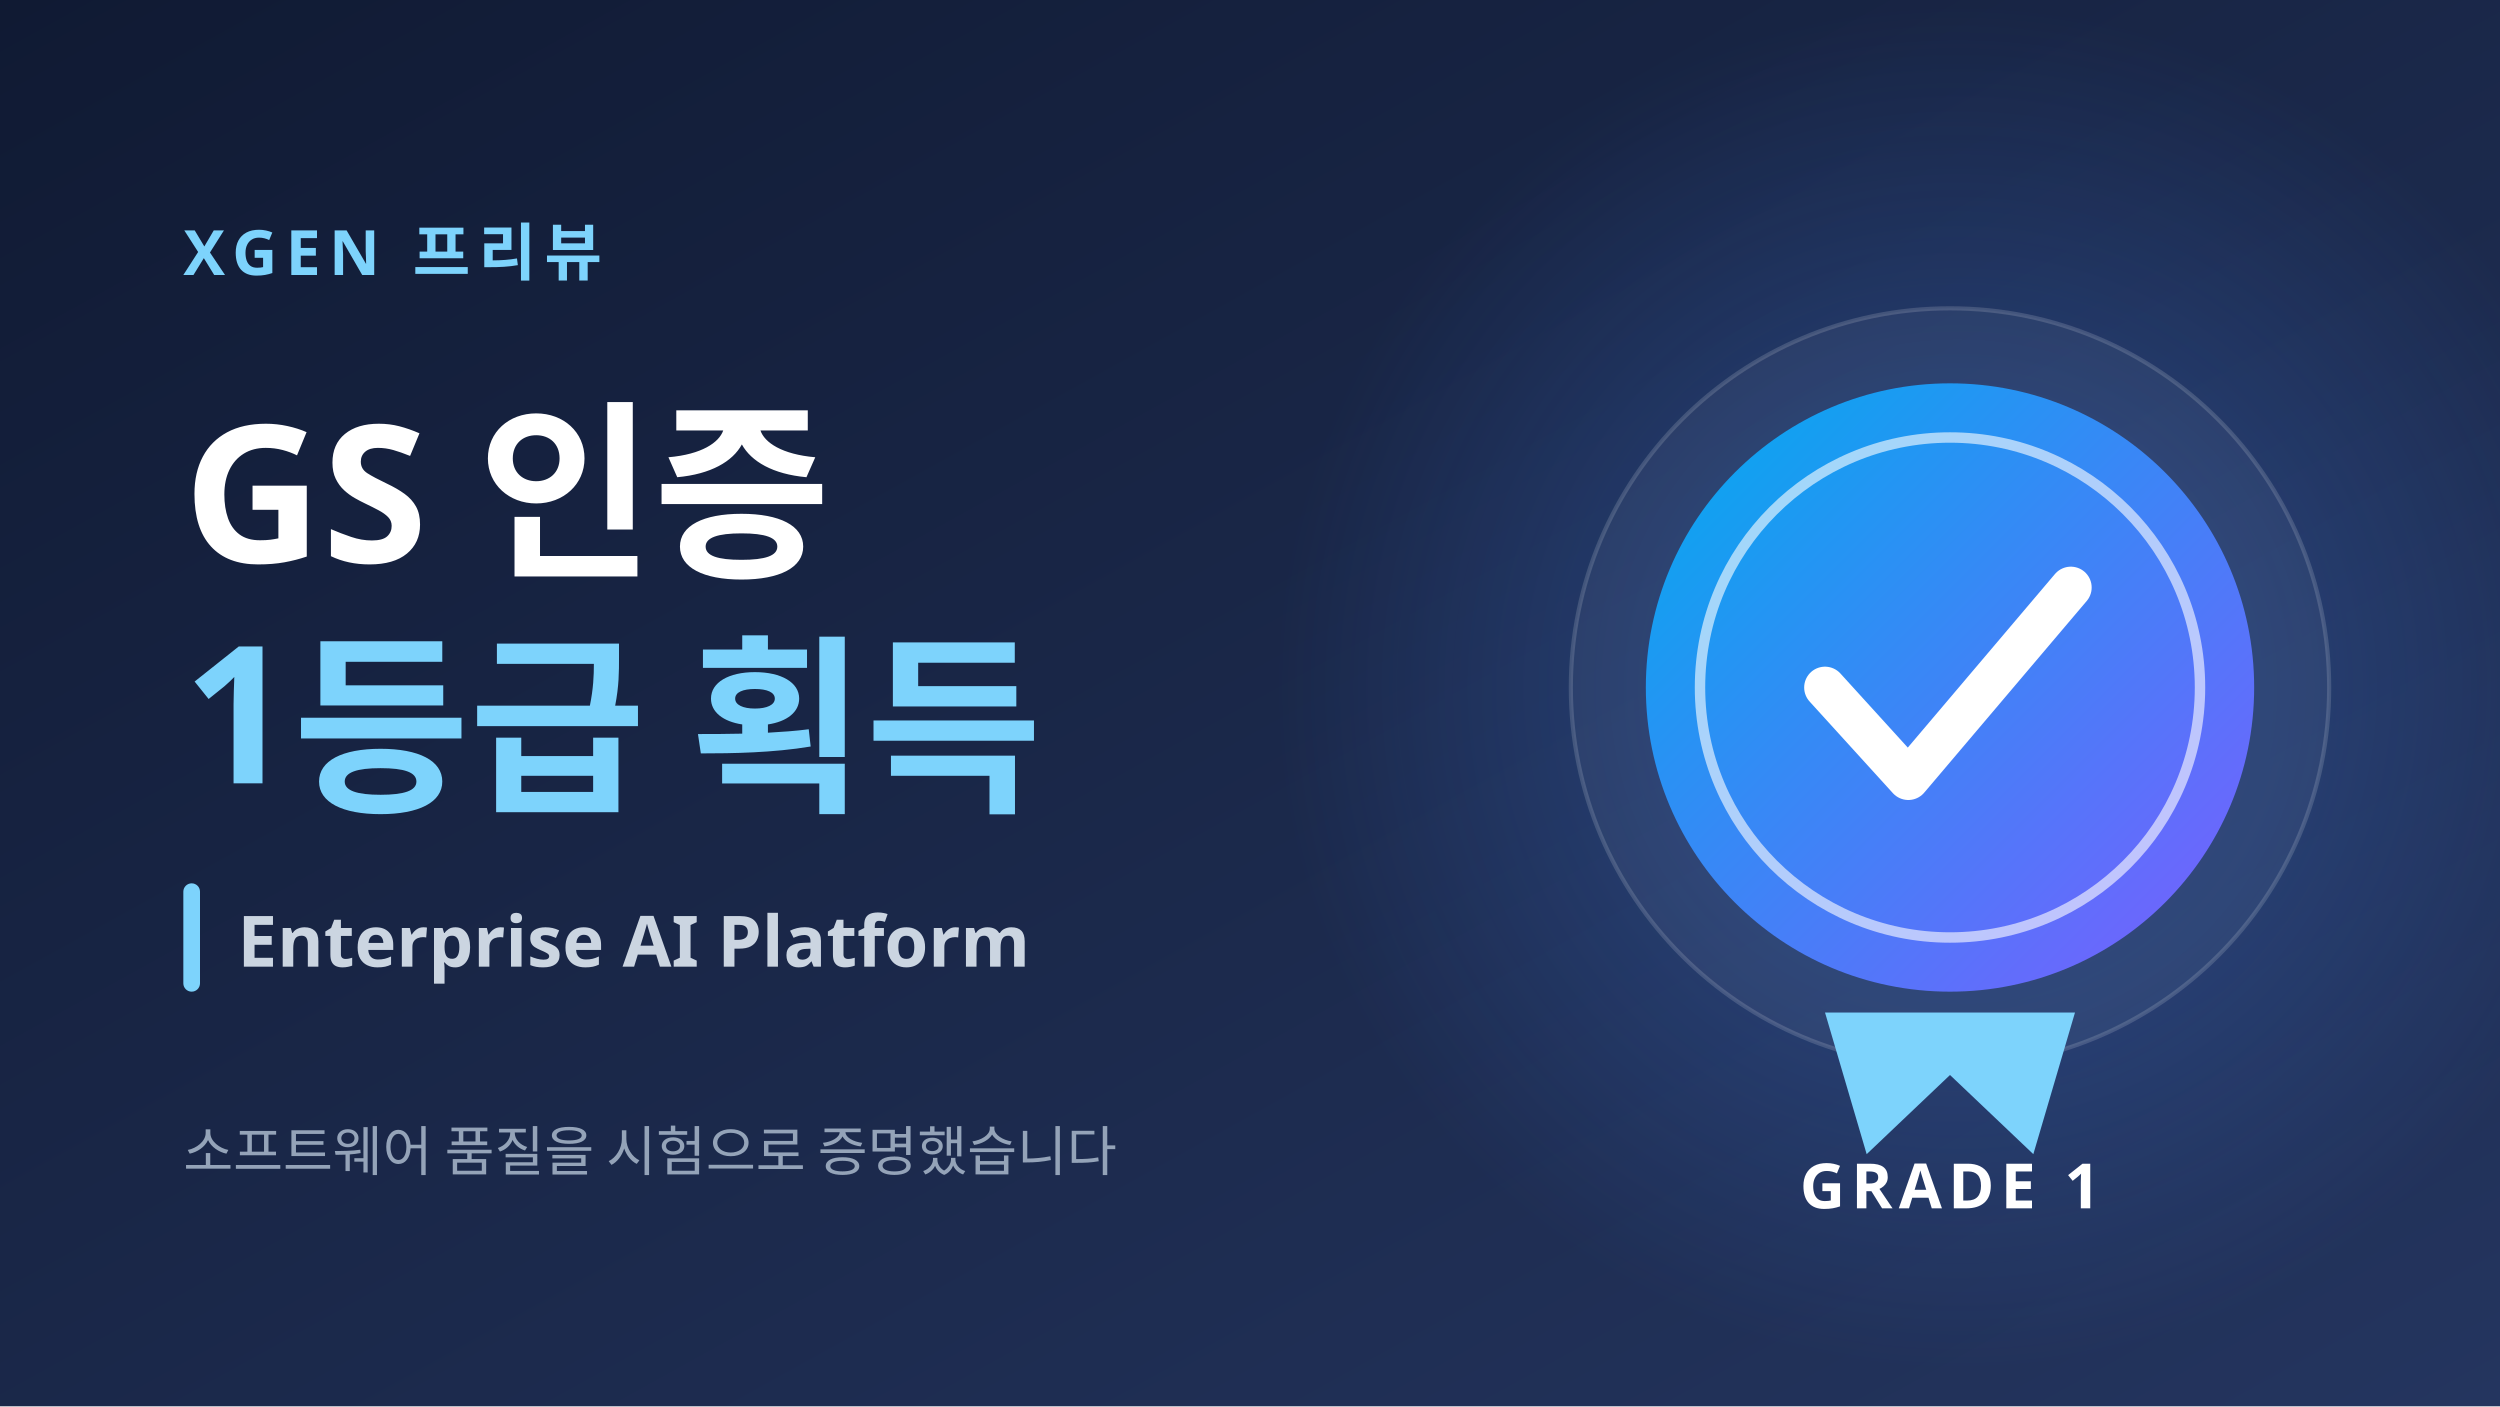
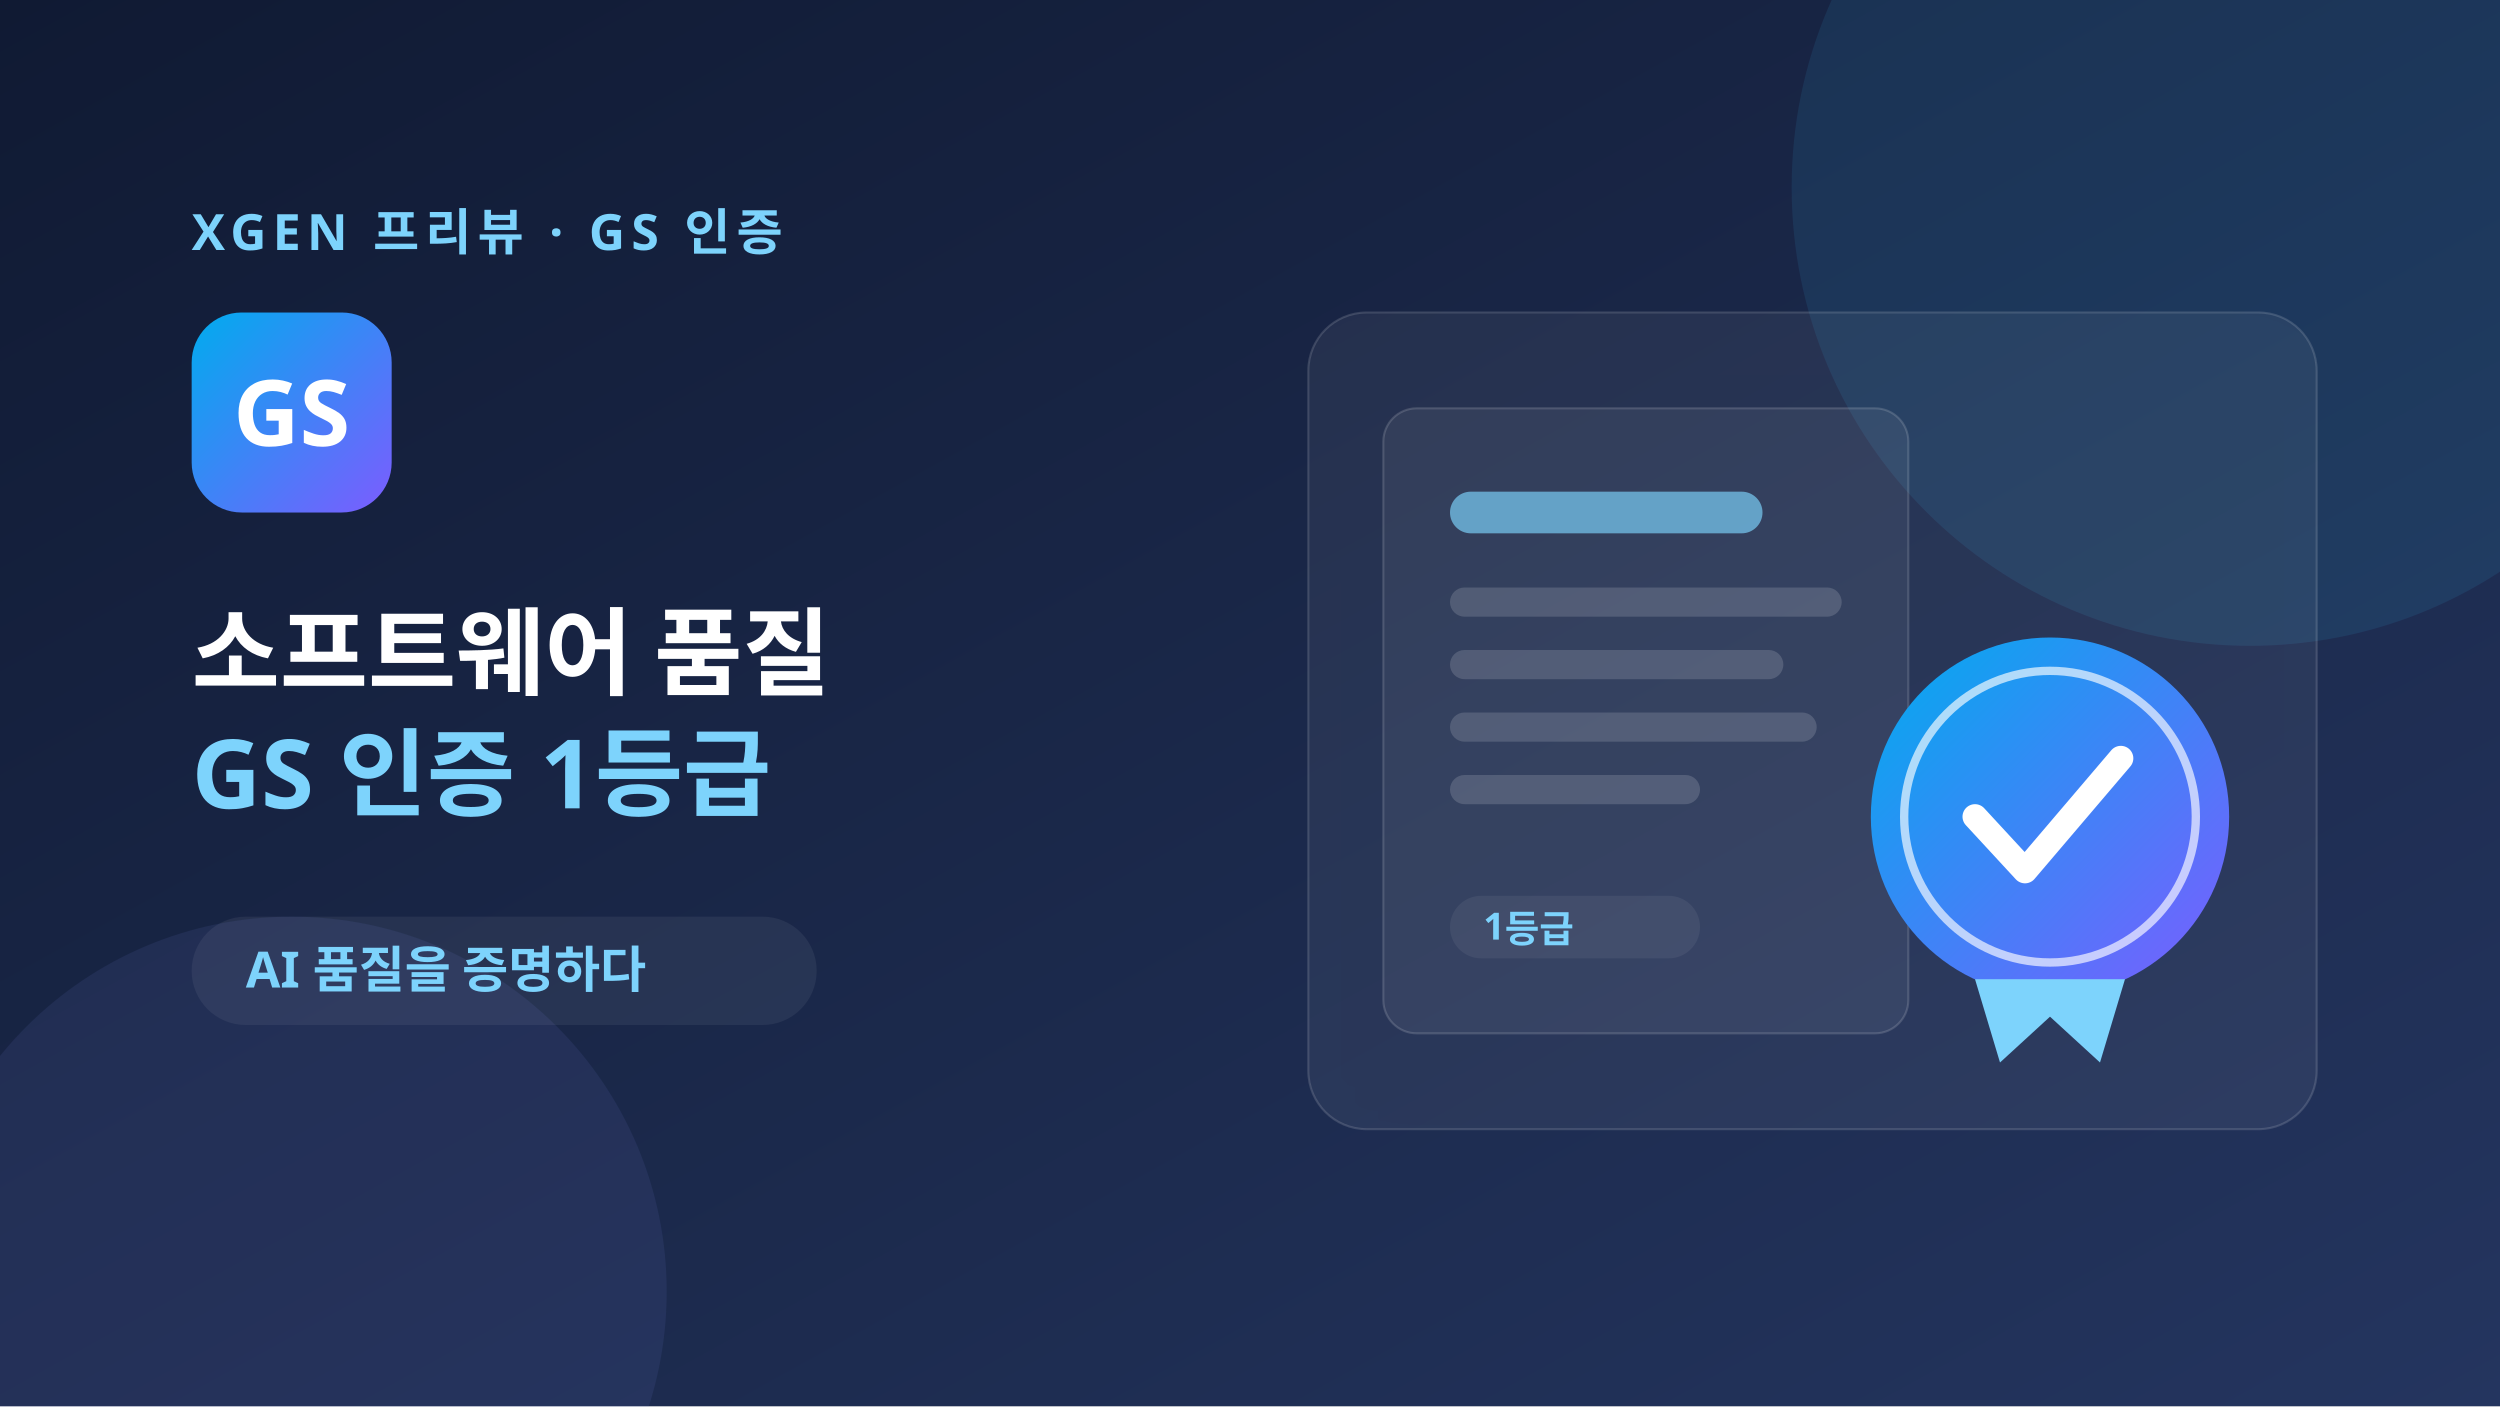
- <svg xmlns="http://www.w3.org/2000/svg" viewBox="0 0 1200 675" role="img" aria-label="XGEN GS 인증 1등급 획득 — Enterprise AI Platform 의 소프트웨어 품질 인증">
+ <svg xmlns="http://www.w3.org/2000/svg" viewBox="0 0 1200 675" role="img" aria-label="XGEN GS 인증 1등급 획득">
  <defs>
    <linearGradient id="bg" x1="0" y1="0" x2="1" y2="1">
      <stop offset="0" stop-color="#101a33" />
      <stop offset="1" stop-color="#24355f" />
    </linearGradient>
    <linearGradient id="badge" x1="0" y1="0" x2="1" y2="1">
      <stop offset="0" stop-color="#00acee" />
      <stop offset="1" stop-color="#7c5cff" />
    </linearGradient>
-     <radialGradient id="glow" cx="50%" cy="50%" r="50%">
-       <stop offset="0" stop-color="#4d8dff" stop-opacity="0.34" />
-       <stop offset="1" stop-color="#4d8dff" stop-opacity="0" />
-     </radialGradient>
+     <filter id="sh" x="-20%" y="-20%" width="140%" height="140%">
+       <feDropShadow dx="0" dy="14" stdDeviation="22" flood-color="#1e3a8a" flood-opacity="0.14" />
+     </filter>
  </defs>
  <rect width="1200" height="675" fill="url(#bg)" />
-   <circle cx="940" cy="330" r="330" fill="url(#glow)" />
-   <text x="88" y="132" font-family="Pretendard,'Pretendard Variable','Malgun Gothic','Apple SD Gothic Neo','Noto Sans KR',sans-serif" font-size="30" font-weight="700" letter-spacing="4" fill="#7dd3fc">XGEN 프리뷰</text>
-   <text x="88" y="270" font-family="Pretendard,'Pretendard Variable','Malgun Gothic','Apple SD Gothic Neo','Noto Sans KR',sans-serif" font-size="92" font-weight="800" fill="#ffffff">GS 인증</text>
-   <text x="88" y="376" font-family="Pretendard,'Pretendard Variable','Malgun Gothic','Apple SD Gothic Neo','Noto Sans KR',sans-serif" font-size="92" font-weight="800" fill="#7dd3fc">1등급 획득</text>
-   <rect x="88" y="424" width="8" height="52" rx="4" fill="#7dd3fc" />
-   <text x="114" y="464" font-family="Pretendard,'Pretendard Variable','Malgun Gothic','Apple SD Gothic Neo','Noto Sans KR',sans-serif" font-size="34" font-weight="600" fill="#cbd5e1">Enterprise AI Platform</text>
-   <text x="88" y="562" font-family="Pretendard,'Pretendard Variable','Malgun Gothic','Apple SD Gothic Neo','Noto Sans KR',sans-serif" font-size="26" font-weight="500" fill="#94a3b8">소프트웨어 품질을 시험으로 증명했습니다</text>
-   <circle cx="936" cy="330" r="182" fill="#ffffff0a" stroke="#ffffff26" stroke-width="2" />
-   <circle cx="936" cy="330" r="146" fill="url(#badge)" />
-   <circle cx="936" cy="330" r="120" fill="none" stroke="#ffffff" stroke-width="5" opacity="0.6" />
-   <path d="M876 330 l40 44 78 -92" fill="none" stroke="#ffffff" stroke-width="20" stroke-linecap="round" stroke-linejoin="round" />
-   <path d="M876 486 l20 68 40 -38 40 38 20 -68 z" fill="#7dd3fc" />
-   <text x="936" y="580" text-anchor="middle" font-family="Pretendard,'Pretendard Variable','Malgun Gothic','Apple SD Gothic Neo','Noto Sans KR',sans-serif" font-size="30" font-weight="800" letter-spacing="3" fill="#ffffff">GRADE 1</text>
+   <circle cx="1080" cy="90" r="220" fill="#38bdf8" opacity="0.1" />
+   <circle cx="140" cy="620" r="180" fill="#818cf8" opacity="0.09" />
+   <text x="92" y="120" font-family="Pretendard,'Pretendard Variable','Malgun Gothic','Apple SD Gothic Neo','Noto Sans KR',sans-serif" font-size="24" font-weight="700" letter-spacing="3" fill="#7dd3fc">XGEN 프리뷰 · GS 인증</text>
+   <rect x="92" y="150" width="96" height="96" rx="24" fill="url(#badge)" />
+   <text x="140" y="214" text-anchor="middle" font-family="Pretendard,'Pretendard Variable','Malgun Gothic','Apple SD Gothic Neo','Noto Sans KR',sans-serif" font-size="44" font-weight="800" fill="#ffffff">GS</text>
+   <text x="92" y="330" font-family="Pretendard,'Pretendard Variable','Malgun Gothic','Apple SD Gothic Neo','Noto Sans KR',sans-serif" font-size="46" font-weight="800" fill="#ffffff">소프트웨어 품질</text>
+   <text x="92" y="388" font-family="Pretendard,'Pretendard Variable','Malgun Gothic','Apple SD Gothic Neo','Noto Sans KR',sans-serif" font-size="46" font-weight="800" fill="#7dd3fc">GS 인증 1등급</text>
+   <rect x="92" y="440" width="300" height="52" rx="26" fill="#ffffff0f" />
+   <text x="118" y="474" font-family="Pretendard,'Pretendard Variable','Malgun Gothic','Apple SD Gothic Neo','Noto Sans KR',sans-serif" font-size="24" font-weight="700" fill="#7dd3fc">AI 품질을 증명하다</text>
+   <g filter="url(#sh)">
+     <rect x="628" y="150" width="484" height="392" rx="28" fill="#ffffff0d" stroke="#ffffff24" />
+   </g>
+   <rect x="664" y="196" width="252" height="300" rx="16" fill="#ffffff0f" stroke="#ffffff26" />
+   <rect x="696" y="236" width="150" height="20" rx="10" fill="#7dd3fcaa" />
+   <rect x="696" y="282" width="188" height="14" rx="7" fill="#ffffff26" />
+   <rect x="696" y="312" width="160" height="14" rx="7" fill="#ffffff26" />
+   <rect x="696" y="342" width="176" height="14" rx="7" fill="#ffffff26" />
+   <rect x="696" y="372" width="120" height="14" rx="7" fill="#ffffff26" />
+   <rect x="696" y="430" width="120" height="30" rx="15" fill="#ffffff0f" />
+   <text x="712" y="451" font-family="Pretendard,'Pretendard Variable','Malgun Gothic','Apple SD Gothic Neo','Noto Sans KR',sans-serif" font-size="18" font-weight="700" fill="#7dd3fc">1등급</text>
+   <circle cx="984" cy="392" r="86" fill="url(#badge)" />
+   <circle cx="984" cy="392" r="70" fill="none" stroke="#ffffff" stroke-width="4" opacity="0.65" />
+   <path d="M948 392 l24 26 46 -54" fill="none" stroke="#ffffff" stroke-width="12" stroke-linecap="round" stroke-linejoin="round" />
+   <path d="M948 470 l12 40 24 -22 24 22 12 -40 z" fill="#7dd3fc" />
</svg>
